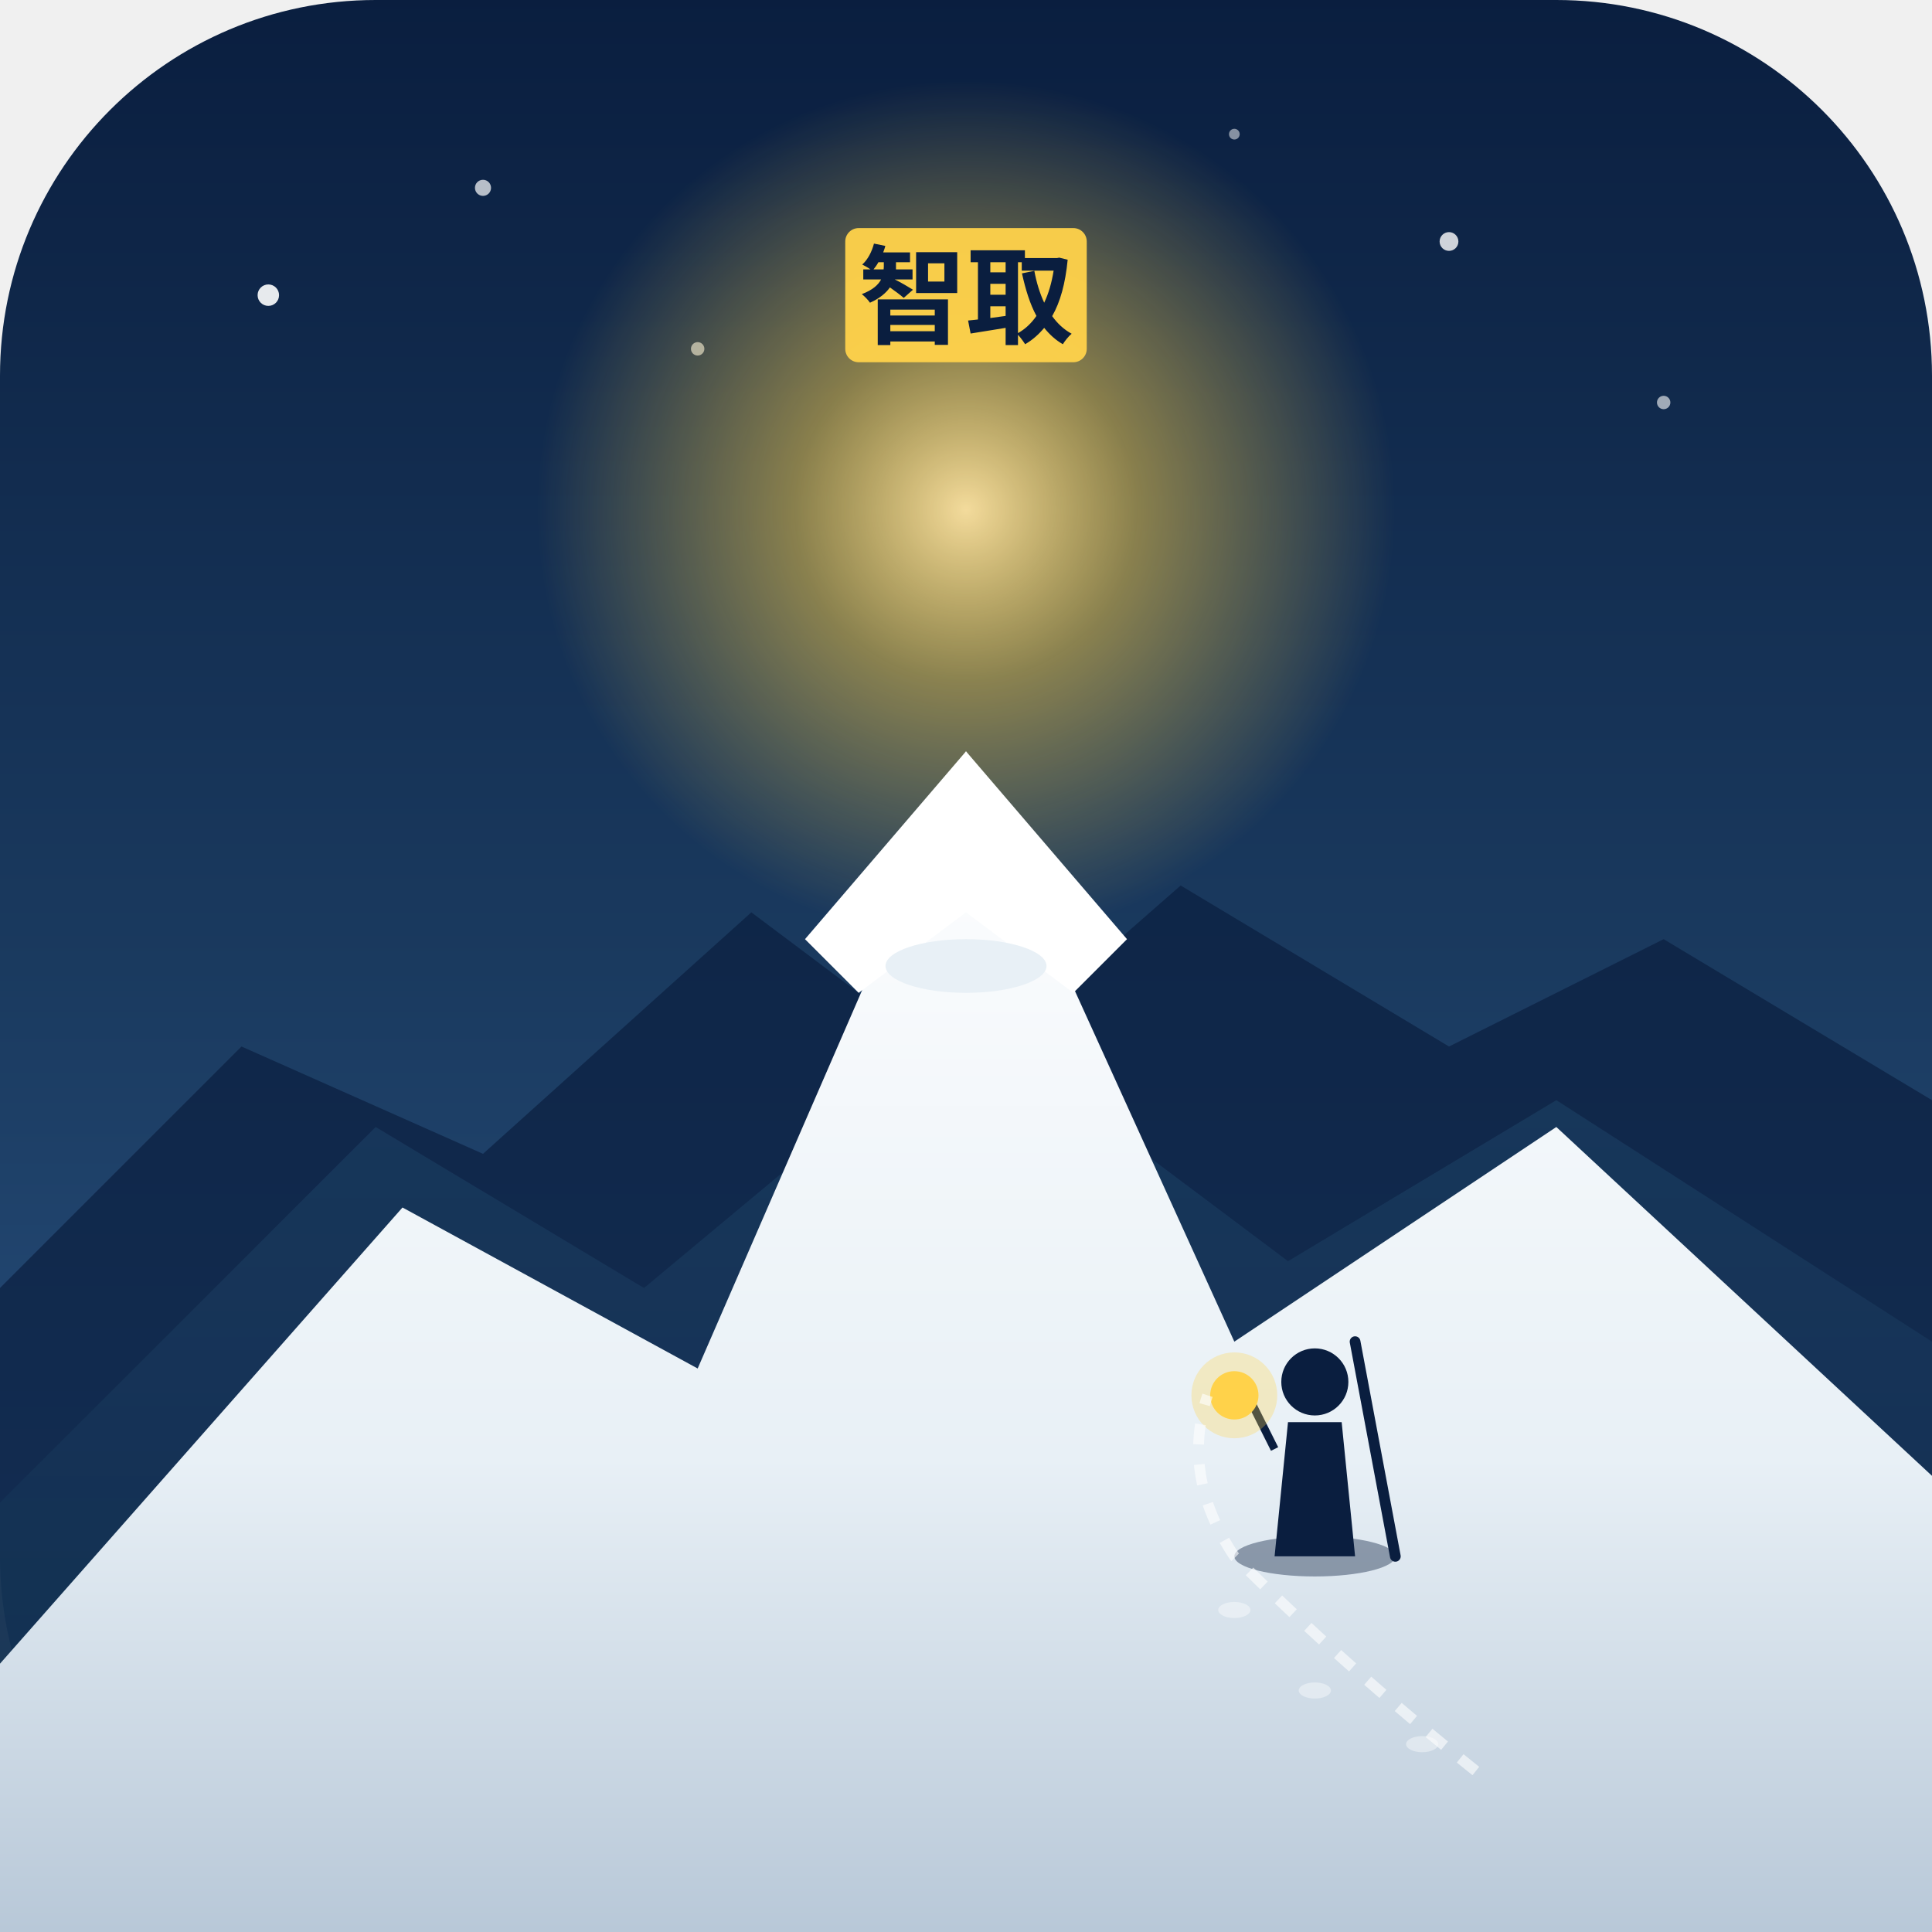
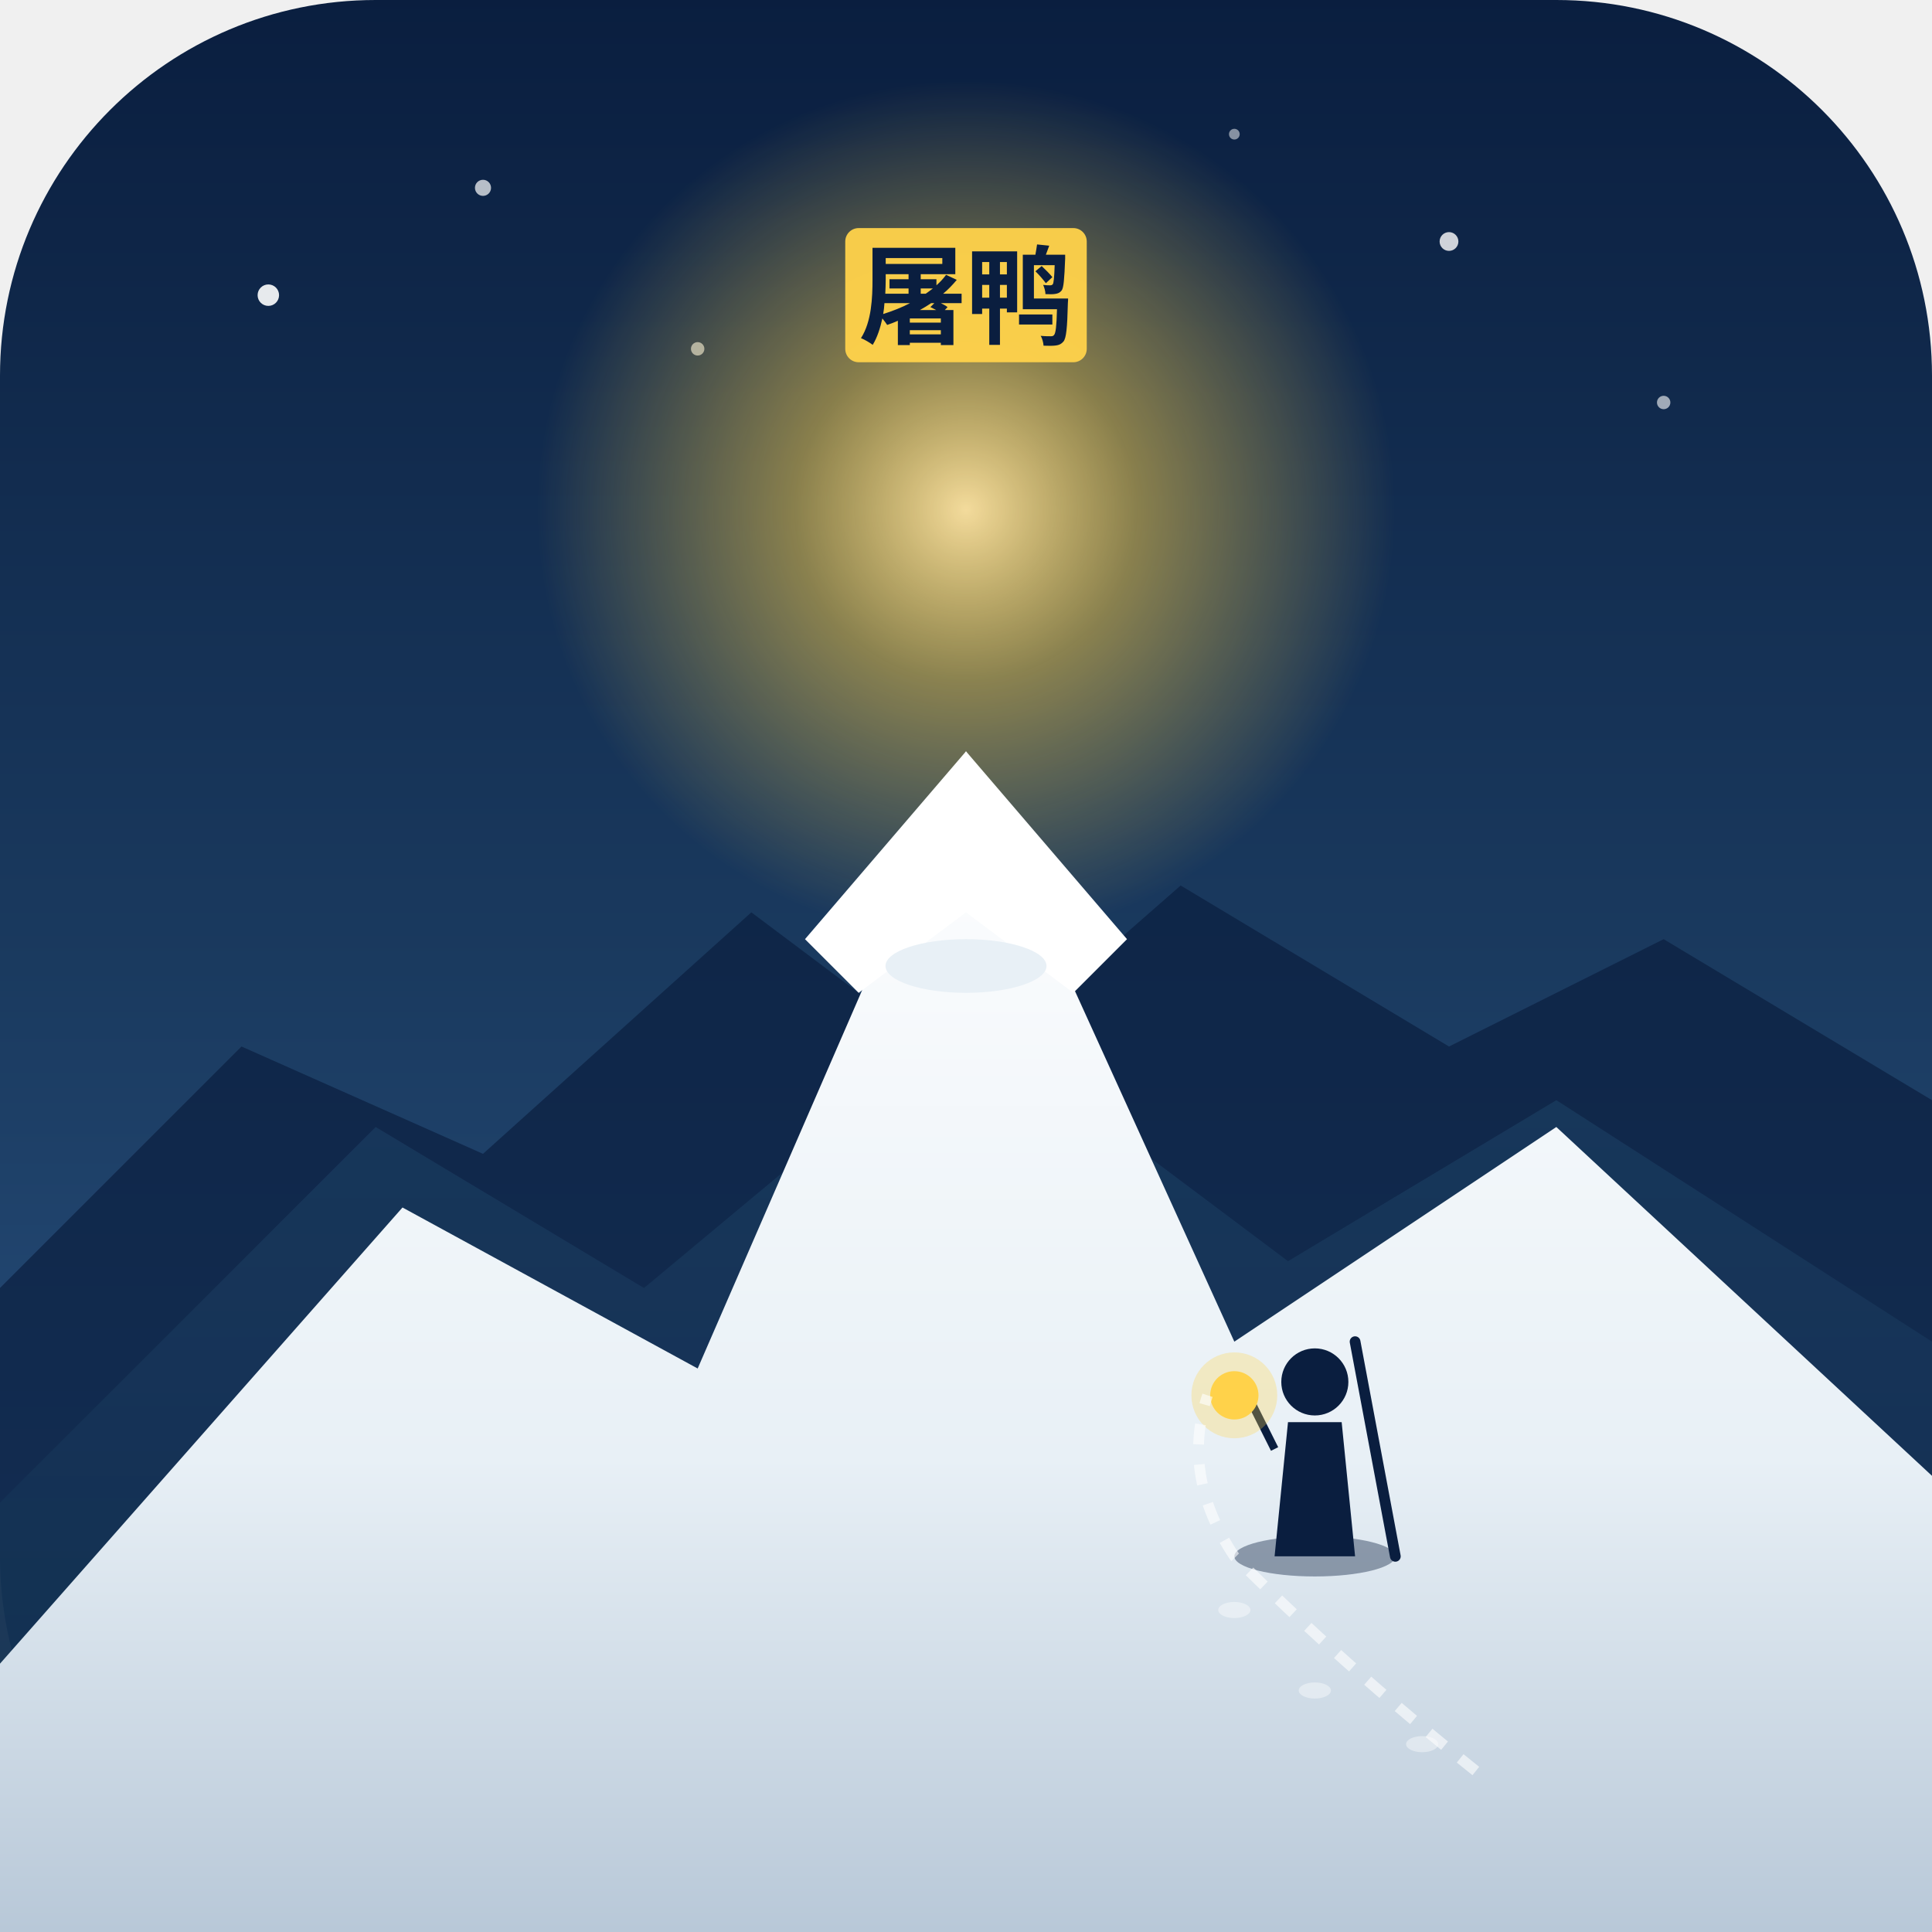
<svg xmlns="http://www.w3.org/2000/svg" viewBox="0 0 144 144" width="144" height="144">
  <defs>
    <linearGradient id="sky" x1="0%" y1="0%" x2="0%" y2="100%">
      <stop offset="0%" stop-color="#0A1E3F" />
      <stop offset="50%" stop-color="#1A3A5F" />
      <stop offset="100%" stop-color="#2E5A8E" />
    </linearGradient>
    <linearGradient id="snowMt" x1="0%" y1="0%" x2="0%" y2="100%">
      <stop offset="0%" stop-color="#FFFFFF" />
      <stop offset="60%" stop-color="#E8F0F6" />
      <stop offset="100%" stop-color="#B8C8D8" />
    </linearGradient>
    <linearGradient id="darkMt" x1="0%" y1="0%" x2="0%" y2="100%">
      <stop offset="0%" stop-color="#1A3A5F" />
      <stop offset="100%" stop-color="#0F2D4D" />
    </linearGradient>
    <radialGradient id="halo" cx="50%" cy="50%" r="50%">
      <stop offset="0%" stop-color="#FFE4A0" stop-opacity="0.95" />
      <stop offset="40%" stop-color="#FFD24A" stop-opacity="0.5" />
      <stop offset="100%" stop-color="#FFD24A" stop-opacity="0" />
    </radialGradient>
  </defs>
  <rect x="0" y="0" width="144" height="144" rx="28" ry="28" fill="url(#sky)" />
  <circle cx="20" cy="22" r="0.8" fill="#FFFFFF" opacity="0.9" />
  <circle cx="36" cy="14" r="0.6" fill="#FFFFFF" opacity="0.7" />
  <circle cx="52" cy="26" r="0.5" fill="#FFFFFF" opacity="0.6" />
  <circle cx="108" cy="18" r="0.7" fill="#FFFFFF" opacity="0.8" />
  <circle cx="124" cy="30" r="0.5" fill="#FFFFFF" opacity="0.6" />
  <circle cx="92" cy="10" r="0.4" fill="#FFFFFF" opacity="0.5" />
  <circle cx="72" cy="38" r="32" fill="url(#halo)" />
  <path d="M 0 96 L 18 78 L 36 86 L 56 68 L 72 80 L 88 66 L 108 78 L 124 70 L 144 82 L 144 144 L 0 144 Z" fill="#0A1E3F" opacity="0.7" />
  <path d="M 0 112 L 28 84 L 48 96 L 72 76 L 96 94 L 116 82 L 144 100 L 144 144 L 0 144 Z" fill="url(#darkMt)" opacity="0.85" />
  <path d="M 0 124 L 30 90 L 52 102 L 72 56 L 92 100 L 116 84 L 144 110 L 144 144 L 0 144 Z" fill="url(#snowMt)" />
  <path d="M 60 70 L 72 56 L 84 70 L 80 74 L 72 68 L 64 74 Z" fill="#FFFFFF" />
  <ellipse cx="72" cy="72" rx="6" ry="2" fill="#E8F0F6" />
  <g transform="translate(98 102)">
    <ellipse cx="0" cy="14" rx="6" ry="1.5" fill="#0A1E3F" opacity="0.4" />
    <path d="M -3 14 L -2 4 L 2 4 L 3 14 Z" fill="#0A1E3F" />
    <circle cx="0" cy="1" r="2.5" fill="#0A1E3F" />
    <line x1="3" y1="-2" x2="6" y2="14" stroke="#0A1E3F" stroke-width="0.8" stroke-linecap="round" />
    <line x1="-3" y1="6" x2="-5" y2="2" stroke="#0A1E3F" stroke-width="0.6" />
    <circle cx="-6" cy="2" r="1.8" fill="#FFD24A" />
    <circle cx="-6" cy="2" r="3.2" fill="#FFD24A" opacity="0.3" />
  </g>
  <path d="M 110 132 Q 100 124 92 116 Q 88 110 90 104" stroke="#FFFFFF" stroke-width="0.8" stroke-dasharray="1.5,1.5" fill="none" opacity="0.6" />
  <ellipse cx="106" cy="130" rx="1.2" ry="0.6" fill="#FFFFFF" opacity="0.4" />
  <ellipse cx="98" cy="126" rx="1.2" ry="0.6" fill="#FFFFFF" opacity="0.4" />
  <ellipse cx="92" cy="120" rx="1.2" ry="0.6" fill="#FFFFFF" opacity="0.4" />
  <g transform="translate(72 22)">
    <rect x="-9" y="-5" width="18" height="10" rx="1" fill="#FFD24A" opacity="0.95" />
-     <text x="0" y="3" text-anchor="middle" font-family="STKaiti, KaiTi, serif" font-size="8" font-weight="700" fill="#0A1E3F">智取</text>
+     <text x="0" y="3" text-anchor="middle" font-family="STKaiti, KaiTi, serif" font-size="8" font-weight="700" fill="#0A1E3F">屠鸭</text>
  </g>
</svg>
